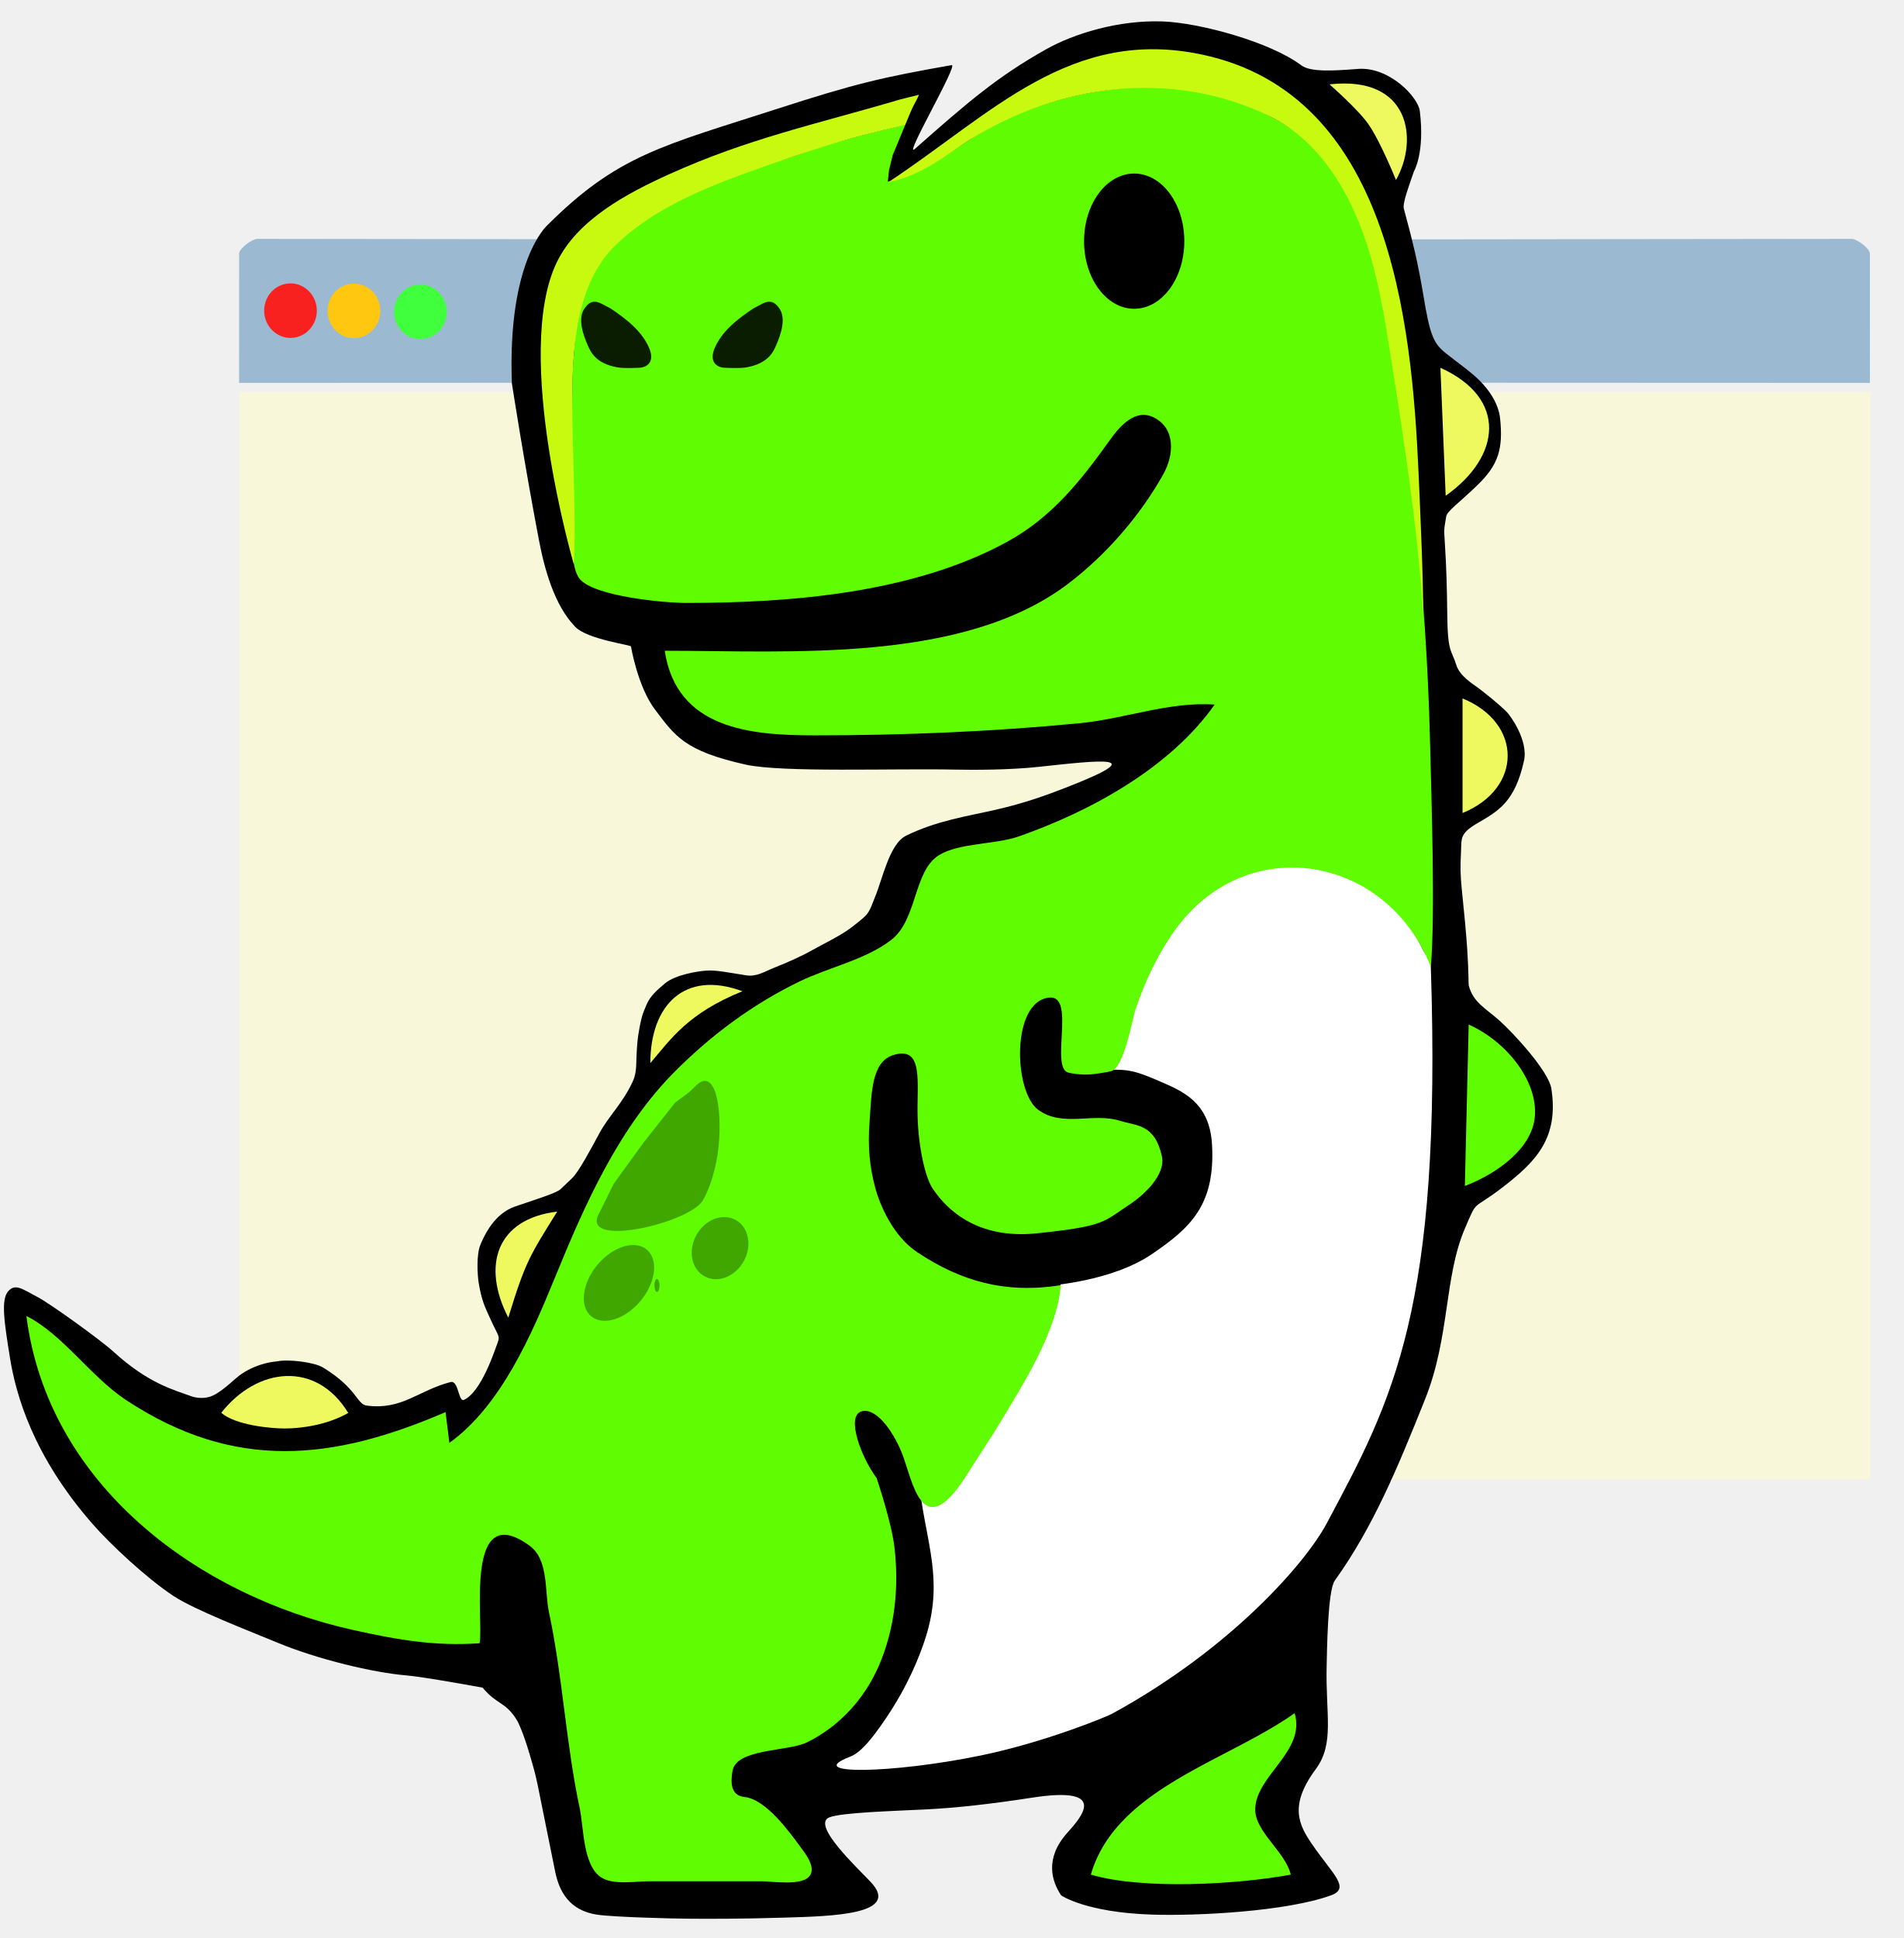
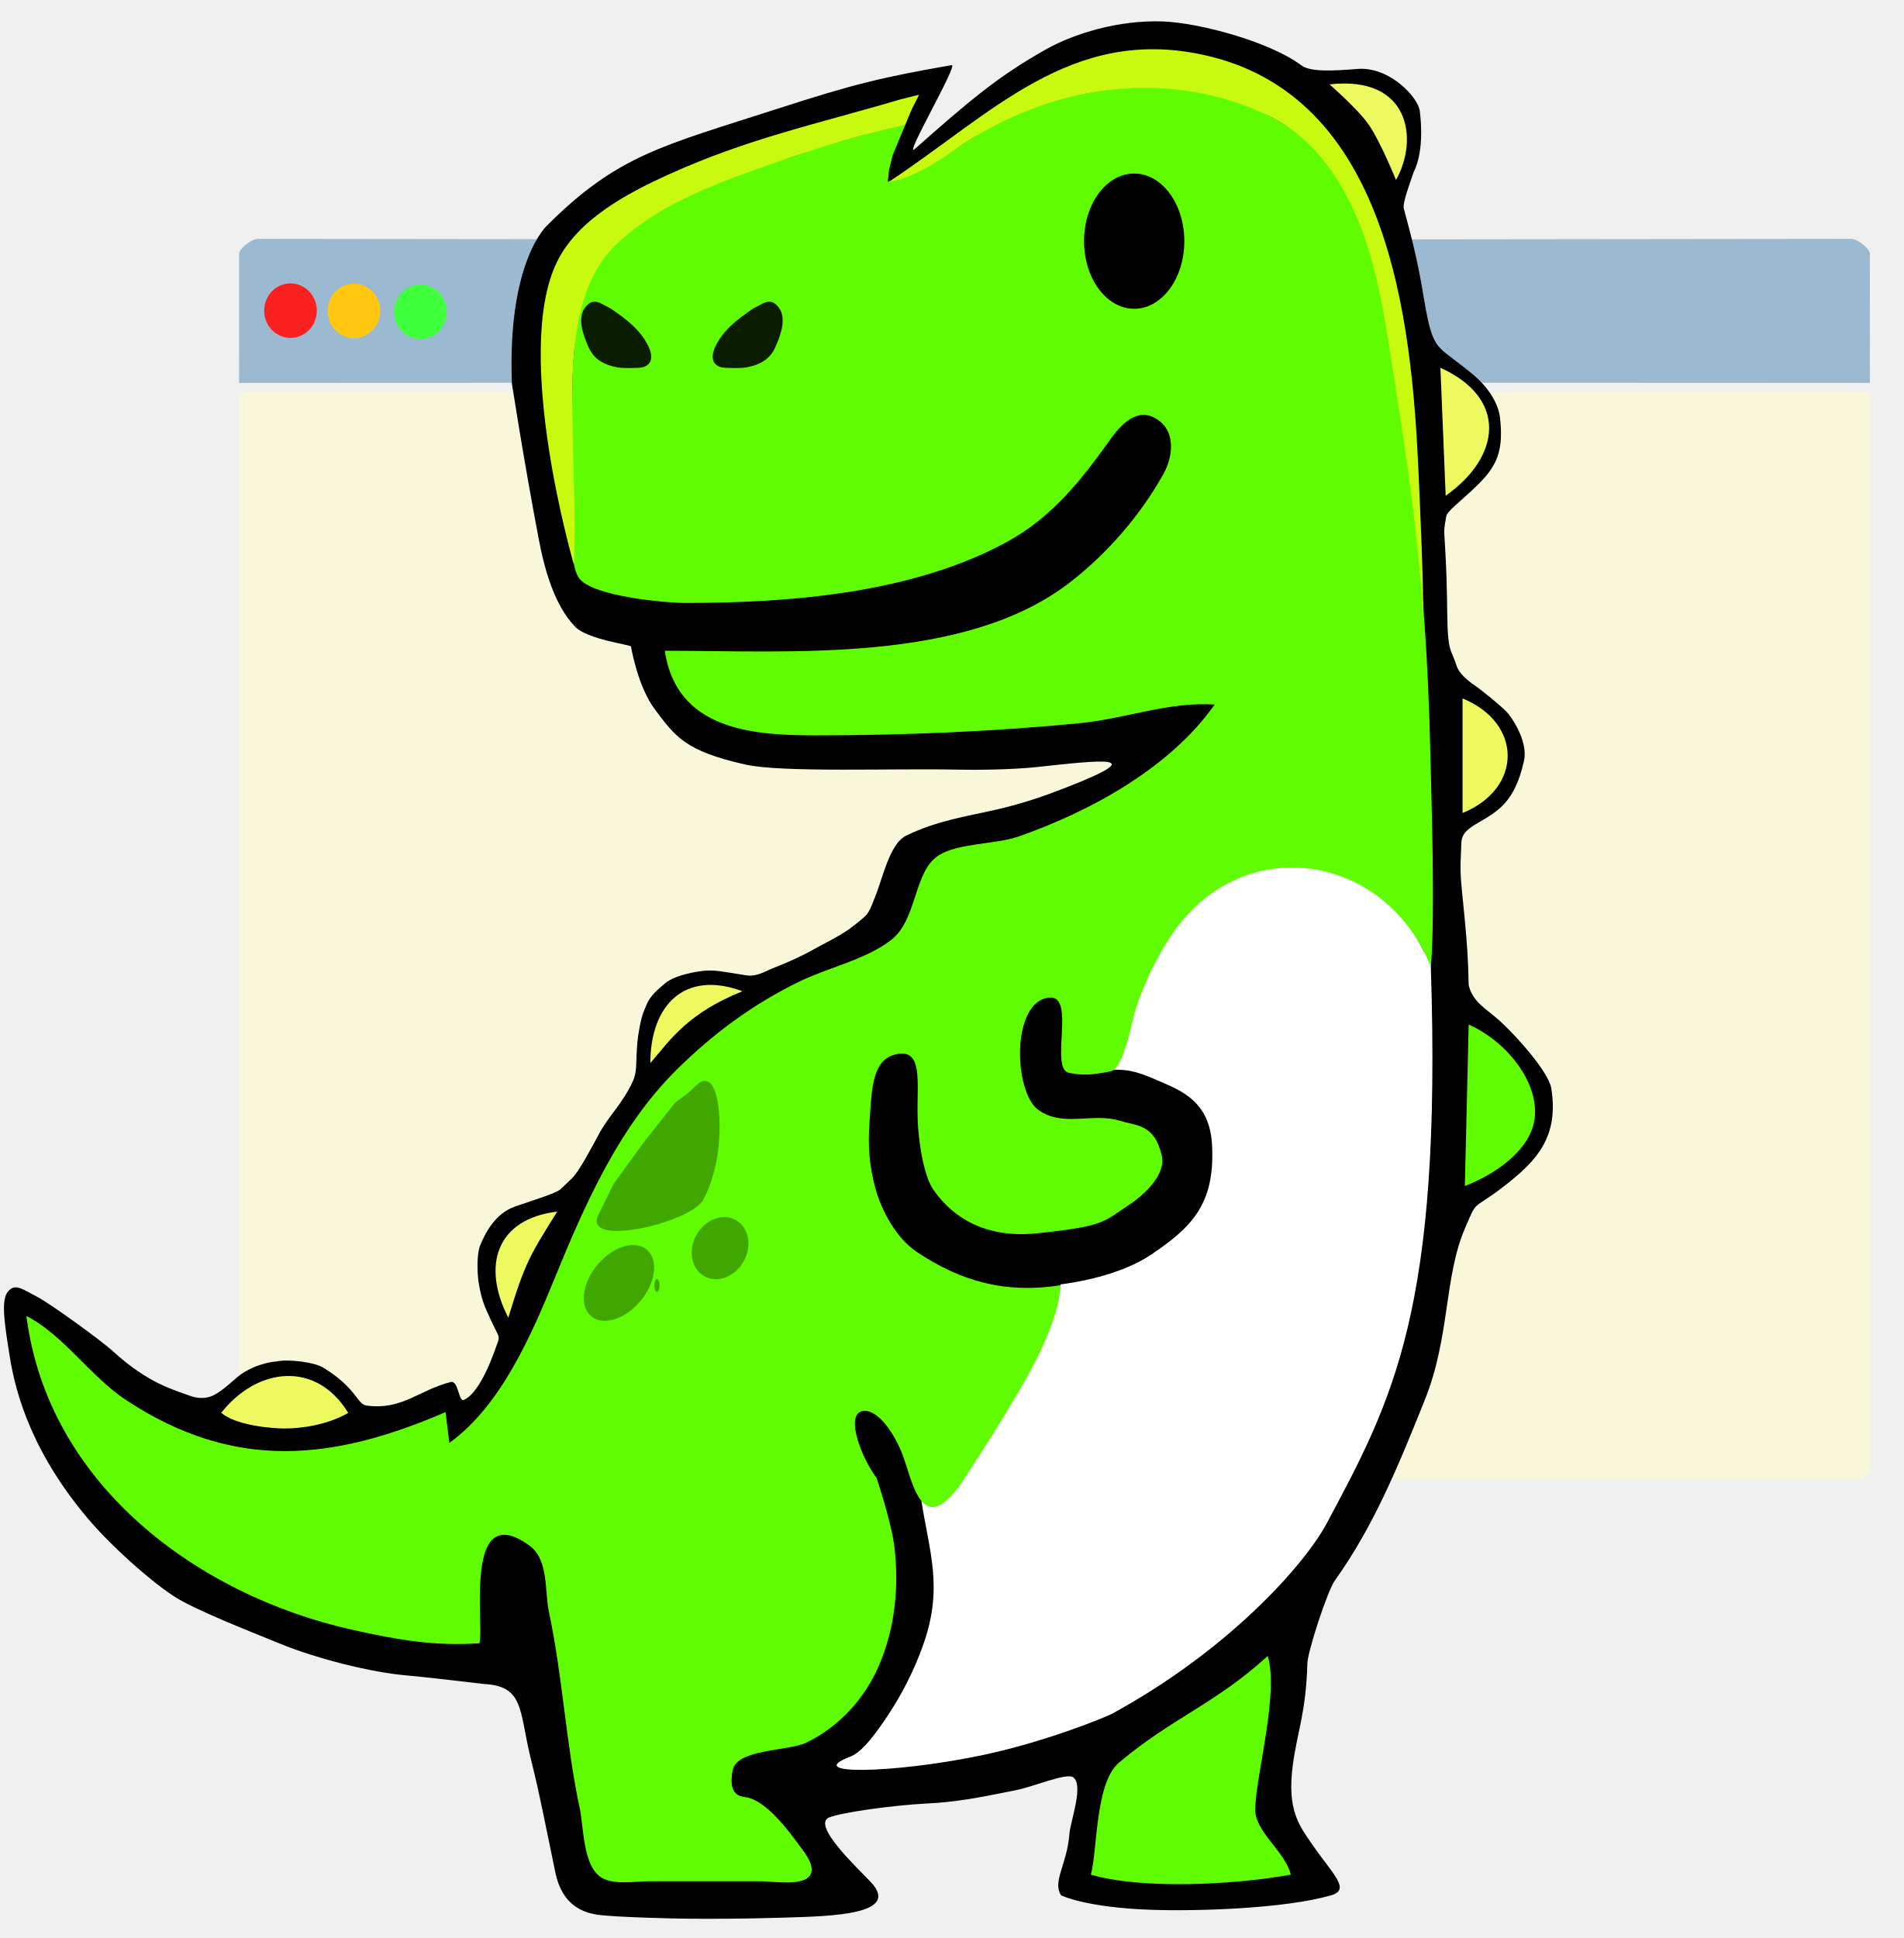
<svg xmlns="http://www.w3.org/2000/svg" version="1.1" id="svg1" width="495" height="504" viewBox="0 0 495 504" xml:space="preserve">
  <defs id="defs1" />
  <g id="browser" transform="matrix(0.9953541,0,0,1,2.26444,0)">
-     <path id="browser-window" style="fill:#f8f7da;stroke-width:1.026;fill-opacity:1" d="M 60.221,101.886 H 486.355 V 384.742 H 60.221 Z" />
+     <path id="browser-window" style="fill:#f8f7da;fill-opacity:1;stroke-width:1.026" d="M 60.221,101.886 H 486.355 c 0,0 -0.02,184.532 0.007,279.727 4.1e-4,1.449 -1.545,3.129 -3.25,3.123 -18.42,-0.06 -422.89,0.007 -422.89,0.007 z" />
    <g id="browser-title-bar" transform="matrix(1.002177,0,0,1,-0.1535669,0.0943586)">
      <path style="fill:#9cb9d2;stroke:none;stroke-width:1.002" d="m 272.799,99.071 -8e-5,-37.144 c 0,0 -207.916,-0.24 -207.977,-0.233 -1.544,0.156 -4.665,2.579 -4.665,3.825 l -0.013,33.635 z m 0.305,0 8e-5,-37.144 c 0,0 207.916,-0.24 207.977,-0.233 1.544,0.156 4.665,2.579 4.665,3.825 l 0.013,33.635 z" id="path146" transform="matrix(0.9989078,0,0,1,0.1322789,0.3321212)" />
      <g id="g1594" transform="translate(0,-0.9284484)">
        <ellipse style="display:inline;fill:#40ff3d;fill-opacity:1;stroke-width:1" id="path1593-6" cx="107.484" cy="81.932" rx="6.862" ry="7.087" />
        <ellipse style="fill:#ffc710;fill-opacity:1;stroke-width:1" id="title-bar-button-2" cx="90.151" cy="81.687" rx="6.872" ry="7.087" />
        <ellipse style="display:inline;fill:#f92020;fill-opacity:1;stroke-width:1" id="path1593" cx="73.613" cy="81.624" rx="6.862" ry="7.087" />
      </g>
    </g>
  </g>
  <g id="body" transform="translate(0.8635558,-0.7634732)">
-     <path id="black-border" style="display:inline;fill:#000000;fill-opacity:1;stroke-width:1.241" d="m 402.556,283.861 c 2.004,12.828 -3.978,18.951 -12.518,25.557 -8.279,6.404 -6.538,2.849 -9.961,10.831 -5.423,12.643 -3.866,28.161 -10.352,44.393 -7.132,17.85 -13.504,33.238 -23.479,47.167 -1.892,2.642 -2.029,18.87 -2.114,22.018 -0.343,12.809 2.154,20.293 -2.866,27.07 -7.072,9.548 -4.28,14.589 -0.886,19.545 5.287,7.719 10.065,11.356 4.849,13.239 -11.568,4.177 -34.604,5.38 -46.505,4.997 -17.275,-0.555 -23.633,-4.997 -23.633,-4.997 -2.391,-3.538 -4.403,-9.533 1.522,-16.187 3.614,-4.058 11.212,-12.371 -9.136,-9.22 -10.454,1.619 -19.575,2.644 -27.375,3.038 -8.583,0.433 -22.295,0.812 -25.355,2.103 -4.638,1.957 7.513,13.263 10.835,16.802 7.921,8.438 -9.947,8.869 -22.346,9.243 -12.652,0.381 -19.597,0.303 -24.389,0.291 -4.433,-0.012 -20.114,-0.415 -24.404,-1.052 -7.305,-1.085 -9.89,-6.086 -10.931,-11.179 -5.471,-26.771 -4.373,-22.69 -6.526,-30.131 -1.904,-6.581 -3.338,-9.129 -3.338,-9.129 -3.046,-5.042 -5.198,-4.012 -9.005,-8.602 0,0 -15.164,-2.798 -19.963,-3.202 -8.619,-0.725 -22.953,-4.197 -33.068,-8.369 C 63.886,424.896 49.755,419.449 44.226,415.8 37.367,411.274 27.936,402.507 23.128,397 7.67,379.293 3.243,363.358 1.721,353.837 c -1.444,-9.032 -2.399,-15.029 -0.475,-17.235 1.858,-2.129 3.546,-0.68 7.545,1.409 3.551,1.854 16.613,11.328 19.737,14.179 9.268,8.457 15.834,10.012 20.34,11.68 1.147,0.425 3.511,0.817 5.6,-0.158 2.873,-1.342 5.621,-4.406 7.541,-5.685 4.481,-2.984 9.003,-3.202 9.003,-3.202 3.104,-0.678 9.884,0.201 12.143,1.586 8.951,5.489 8.721,9.548 11.353,9.894 9.221,1.209 13.372,-3.939 21.796,-6.122 2.101,-0.544 2.045,5.279 3.463,4.642 4.605,-2.067 8.115,-13.157 8.824,-15.019 0.62,-1.626 0.066,-1.642 -1.88,-5.908 -1.632,-3.579 -2.298,-4.954 -3.043,-9.209 -0.437,-2.496 -0.655,-7.719 0.4,-10.227 1.123,-2.67 3.681,-8.104 9.031,-9.938 5.714,-1.959 10.738,-3.484 11.824,-4.515 1.496,-1.421 2.933,-2.794 2.933,-2.794 1.743,-1.602 4.977,-7.723 7.142,-11.72 2.478,-4.575 5.947,-7.632 8.646,-13.39 0.811,-1.73 0.932,-3.539 0.963,-5.085 0.034,-1.688 0.198,-5.132 0.486,-6.928 0.86,-5.374 1.271,-5.816 2.154,-8.001 0.919,-2.273 2.807,-3.902 4.867,-5.624 2.651,-2.216 8.549,-3.161 10.797,-3.289 2.585,-0.148 5.056,0.422 10.292,1.235 2.737,0.425 4.786,-1.015 7.148,-1.938 4.054,-1.585 7.931,-3.423 9.852,-4.529 2.672,-1.538 7.251,-3.677 10.079,-5.798 1.216,-0.912 3.422,-2.61 4.175,-3.5 1.054,-1.244 1.485,-2.831 2.193,-4.518 2.001,-4.768 3.759,-13.893 8.115,-16.036 7.995,-3.934 16.164,-5.108 23.221,-6.725 7.643,-1.751 13.197,-3.775 18.459,-5.826 22.38,-8.724 8.91,-7.089 -7.355,-5.335 -7.559,0.815 -17.193,0.793 -21.237,0.704 -16.197,-0.356 -45.33,0.818 -54.852,-1.312 -15.892,-3.554 -18.306,-7.414 -23.514,-14.278 -4.538,-5.981 -6.261,-16.41 -6.261,-16.41 0.306,-0.417 -11.269,-1.789 -14.52,-5.151 -5.477,-5.663 -8.014,-15.15 -9.46,-22.748 -3.954,-20.776 -6.995,-40.562 -6.995,-40.562 -1.199,-31.81 9.124,-41.015 9.124,-41.015 18.383,-18.411 30.117,-20.751 60.08,-30.433 19.795,-6.397 26.962,-8.119 45.159,-11.304 1.845,-0.323 -12.823,24.671 -9.548,21.776 14.078,-12.448 21.542,-18.812 34.028,-25.85 7.295,-4.112 18.849,-7.695 30.407,-7.285 9.399,0.333 27.762,5.22 36.068,11.43 2.289,1.711 7.878,1.464 14.627,0.92 8.23,-0.663 15.711,7.345 16.154,10.927 1.355,10.954 -1.531,15.731 -1.531,15.731 -1.069,3.16 -3.015,8.214 -2.619,9.676 2.325,8.592 3.689,14.145 5.045,22.341 1.729,10.451 2.589,12.649 5.896,15.283 2.661,2.12 5.046,3.782 7.303,5.736 4.076,3.529 6.399,7.512 6.784,11.167 0.837,7.936 -0.444,12.104 -5.854,17.341 -4.746,4.594 -7.919,6.797 -8.145,8.142 -0.591,3.521 -0.614,3.196 -0.379,6.737 0.421,6.348 0.581,12.643 0.639,18.615 0.101,10.32 1.073,9.178 2.366,13.348 0.651,2.099 2.651,3.812 4.815,5.313 2.207,1.531 6.529,5.067 8.321,6.901 0.927,0.949 5.622,7.384 4.454,12.669 -2.365,10.703 -6.683,13.063 -12.047,16.191 -4.928,2.873 -4.109,4.03 -4.354,8.067 -0.186,3.058 -0.12,5.786 0.201,8.913 0.643,6.271 1.176,11.709 1.451,16.015 0.401,6.294 0.282,8.829 0.388,9.252 1.101,4.387 4.473,5.988 7.988,9.13 3.625,3.24 12.778,13.134 13.488,17.678 z" />
-     <path style="fill:#60fc02;stroke:none" d="m 335.803,446.282 c -12.73,9.118 -31.925,15.406 -43.755,27.043 -4.241,4.172 -7.535,9.032 -9.245,14.957 13.445,3.974 38.098,2.581 52,0 -1.413,-5.959 -9.343,-11.165 -9.253,-17 0.135,-8.807 13.2,-15.035 10.253,-25 z" id="right-leg" />
+     <path id="black-border" style="display:inline;fill:#000000;fill-opacity:1;stroke-width:1.241" d="m 402.556,283.861 c 2.004,12.828 -3.978,18.951 -12.518,25.557 -8.279,6.404 -6.538,2.849 -9.961,10.831 -5.423,12.643 -3.866,28.161 -10.352,44.393 -7.132,17.85 -13.504,33.238 -23.479,47.167 -1.892,2.642 -7.052,18.414 -7.136,21.562 -0.343,12.809 -2.64,17.782 -3.779,26.385 -1.559,11.779 1.655,15.731 5.05,20.687 5.287,7.719 10.181,11.715 4.849,13.239 -12.085,3.454 -34.5,4.14 -46.402,3.757 -17.275,-0.555 -23.736,-3.757 -23.736,-3.757 -2.391,-3.538 1.524,-7.975 2.142,-15.98 0.261,-3.383 3.828,-12.776 0.956,-14.754 -1.728,-1.189 -10.331,2.46 -14.724,3.345 -10.493,2.113 -15.644,3.108 -23.444,3.502 -8.583,0.433 -22.213,2.329 -25.274,3.62 -4.638,1.957 7.513,13.263 10.835,16.802 7.921,8.438 -9.947,8.869 -22.346,9.243 -12.652,0.381 -19.597,0.303 -24.389,0.291 -4.433,-0.012 -20.114,-0.415 -24.404,-1.052 -7.305,-1.085 -9.89,-6.086 -10.931,-11.179 -5.471,-26.771 -4.744,-22.592 -6.526,-30.131 -2.842,-12.027 -1.683,-18.155 -12.025,-18.685 0,0 -15.482,-1.844 -20.281,-2.248 -8.619,-0.725 -22.953,-4.197 -33.068,-8.369 C 63.886,424.896 49.755,419.449 44.226,415.8 37.367,411.274 27.936,402.507 23.128,397 7.67,379.293 3.243,363.358 1.721,353.837 c -1.444,-9.032 -2.399,-15.029 -0.475,-17.235 1.858,-2.129 3.546,-0.68 7.545,1.409 3.551,1.854 16.613,11.328 19.737,14.179 9.268,8.457 15.834,10.012 20.34,11.68 1.147,0.425 3.511,0.817 5.6,-0.158 2.873,-1.342 5.621,-4.406 7.541,-5.685 4.481,-2.984 9.003,-3.202 9.003,-3.202 3.104,-0.678 9.884,0.201 12.143,1.586 8.951,5.489 8.721,9.548 11.353,9.894 9.221,1.209 13.372,-3.939 21.796,-6.122 2.101,-0.544 2.045,5.279 3.463,4.642 4.605,-2.067 8.115,-13.157 8.824,-15.019 0.62,-1.626 0.066,-1.642 -1.88,-5.908 -1.632,-3.579 -2.298,-4.954 -3.043,-9.209 -0.437,-2.496 -0.655,-7.719 0.4,-10.227 1.123,-2.67 3.681,-8.104 9.031,-9.938 5.714,-1.959 10.738,-3.484 11.824,-4.515 1.496,-1.421 2.933,-2.794 2.933,-2.794 1.743,-1.602 4.977,-7.723 7.142,-11.72 2.478,-4.575 5.947,-7.632 8.646,-13.39 0.811,-1.73 0.932,-3.539 0.963,-5.085 0.034,-1.688 0.198,-5.132 0.486,-6.928 0.86,-5.374 1.271,-5.816 2.154,-8.001 0.919,-2.273 2.807,-3.902 4.867,-5.624 2.651,-2.216 8.549,-3.161 10.797,-3.289 2.585,-0.148 5.056,0.422 10.292,1.235 2.737,0.425 4.786,-1.015 7.148,-1.938 4.054,-1.585 7.931,-3.423 9.852,-4.529 2.672,-1.538 7.251,-3.677 10.079,-5.798 1.216,-0.912 3.422,-2.61 4.175,-3.5 1.054,-1.244 1.485,-2.831 2.193,-4.518 2.001,-4.768 3.759,-13.893 8.115,-16.036 7.995,-3.934 16.164,-5.108 23.221,-6.725 7.643,-1.751 13.197,-3.775 18.459,-5.826 22.38,-8.724 8.91,-7.089 -7.355,-5.335 -7.559,0.815 -17.193,0.793 -21.237,0.704 -16.197,-0.356 -45.33,0.818 -54.852,-1.312 -15.892,-3.554 -18.306,-7.414 -23.514,-14.278 -4.538,-5.981 -6.261,-16.41 -6.261,-16.41 0.306,-0.417 -11.269,-1.789 -14.52,-5.151 -5.477,-5.663 -8.014,-15.15 -9.46,-22.748 -3.954,-20.776 -6.995,-40.562 -6.995,-40.562 -1.199,-31.81 9.124,-41.015 9.124,-41.015 18.383,-18.411 30.117,-20.751 60.08,-30.433 19.795,-6.397 26.962,-8.119 45.159,-11.304 1.845,-0.323 -12.823,24.671 -9.548,21.776 14.078,-12.448 21.542,-18.812 34.028,-25.85 7.295,-4.112 18.849,-7.695 30.407,-7.285 9.399,0.333 27.762,5.22 36.068,11.43 2.289,1.711 7.878,1.464 14.627,0.92 8.23,-0.663 15.711,7.345 16.154,10.927 1.355,10.954 -1.531,15.731 -1.531,15.731 -1.069,3.16 -3.015,8.214 -2.619,9.676 2.325,8.592 3.689,14.145 5.045,22.341 1.729,10.451 2.589,12.649 5.896,15.283 2.661,2.12 5.046,3.782 7.303,5.736 4.076,3.529 6.399,7.512 6.784,11.167 0.837,7.936 -0.444,12.104 -5.854,17.341 -4.746,4.594 -7.919,6.797 -8.145,8.142 -0.591,3.521 -0.614,3.196 -0.379,6.737 0.421,6.348 0.581,12.643 0.639,18.615 0.101,10.32 1.073,9.178 2.366,13.348 0.651,2.099 2.651,3.812 4.815,5.313 2.207,1.531 6.529,5.067 8.321,6.901 0.927,0.949 5.622,7.384 4.454,12.669 -2.365,10.703 -6.683,13.063 -12.047,16.191 -4.928,2.873 -4.109,4.03 -4.354,8.067 -0.186,3.058 -0.12,5.786 0.201,8.913 0.643,6.271 1.176,11.709 1.451,16.015 0.401,6.294 0.282,8.829 0.388,9.252 1.101,4.387 4.473,5.988 7.988,9.13 3.625,3.24 12.778,13.134 13.488,17.678 z" />
+     <path style="fill:#60fc02;stroke:none" d="m 328.809,431.409 c -13.68,12.52 -24.914,16.107 -38.729,27.784 -6.203,5.244 -5.566,23.164 -7.276,29.088 13.445,3.974 38.098,2.581 52,0 -1.413,-5.959 -9.343,-11.165 -9.253,-17 0.135,-8.807 6.205,-29.907 3.259,-39.873 z" id="right-leg" />
    <path id="belly" style="fill:#ffffff;stroke-width:1.494" d="m 344.152,396.925 c -5.591,10.477 -25.125,32.748 -55.739,49.469 -1.815,0.991 -17.993,7.57 -34.311,10.923 -22.837,4.693 -46.441,5.135 -33.902,0.297 2.403,-0.927 5.064,-3.652 9.416,-10.128 5.868,-8.731 8.586,-16.055 9.78,-19.508 5.03,-14.537 1.366,-23.792 -0.634,-36.837 -0.696,-4.537 9.864,-2.655 11.692,-7.085 9.234,-22.383 22.626,-46.05 24.449,-49.094 0,0 9.561,-83.704 24.343,-103.619 6.607,-8.902 18.21,-6.97 26.231,-6.97 6.862,0 21.649,-0.148 31.941,6.601 5.356,3.512 9.217,12.07 11.887,17.017 0.986,1.826 1.842,2.063 1.912,4.187 2.926,89.263 -9.931,112.642 -27.065,144.747 z" />
    <path id="head-border" style="stroke-width:0.979" d="m 258.868,258.519 h 13.619 c 8.264,0 7.366,20.476 15.948,19.782 5.419,-0.438 8.027,0.658 14.884,3.664 5.724,2.509 11.312,5.899 11.865,15.717 0.883,15.7 -5.614,21.658 -15.703,28.507 -10.536,7.153 -26.994,8.182 -26.994,8.182 h -13.619 c -21.011,0 -37.926,-16.915 -37.926,-37.926 0,-21.011 16.915,-37.926 37.926,-37.926 z" transform="translate(-0.8635558,0.7634732)" />
    <path style="display:inline;fill:#60fc02;stroke:none" d="m 230,48 0.343,-3.099 0.945,-3.82 3.287,-7.927 c -8.197,1.942 -20.03,4.9 -27.922,7.818 -4.138,1.53 -9.138,2.763 -13.762,4.396 C 174.539,51.845 155.276,60.864 150,80 c -1.093,6.005 -1.242,7.403 -1.928,17.018 C 147.819,104.294 147.85,123.004 148.004,136 c 0.045,3.84 -0.654,12.378 1.949,15.397 3.863,4.48 21.96,6.165 27.584,6.165 27.053,0 58.929,-2.478 83.463,-15.874 11.777,-6.43 19.282,-16.033 26.9,-26.684 2.422,-3.386 6.416,-7.946 11.056,-5.781 6.026,2.812 5.454,9.896 2.74,14.777 C 295.678,134.825 286.83,145.005 277,152.497 249.686,173.316 204.565,170 172,170 c 3.068,20.395 22.363,22 39,22 23.051,0 46.071,-0.949 69,-3.17 11.602,-1.124 23.322,-5.68 35,-4.83 -11.605,16.475 -32.35,27.8 -51,34.305 -5.998,2.092 -15.579,1.649 -20.722,4.874 -6.632,4.159 -5.54,16.709 -12.383,22.021 -6.612,5.132 -16.371,7.164 -23.895,10.828 -12.061,5.873 -22.485,13.581 -31.989,23.012 C 160.096,293.84 151.275,313.855 143.452,333 137.386,347.844 129.412,366.352 116,376 l -1,-8 C 85.718,380.618 60.184,383.452 32,364.921 22.748,358.838 15.562,347.841 6,343 c 5.567,43.821 44.476,72.641 84.852,81.636 12.183,2.714 21.699,4.261 33,3.475 1.157,-5.357 -4.177,-37.86 13.001,-25.369 5.019,3.65 3.881,11.86 5.032,17.258 3.58,16.792 4.418,34.23 8,51 1.067,4.995 0.797,14.82 5.535,17.972 C 158.573,491.071 164.392,490 168,490 h 29 c 2.9,0 11.083,1.387 12.839,-1.603 1.361,-2.319 -1.317,-5.649 -2.603,-7.393 -2.849,-3.862 -8.932,-12.334 -14.503,-12.914 -3.839,-0.4 -3.53,-4.195 -3.114,-6.759 0.956,-5.886 14.448,-5.019 19.381,-7.454 8.426,-4.159 14.922,-11.273 18.663,-19.877 4.22,-9.707 5.304,-20.525 4.052,-31 -0.777,-6.497 -4.624,-17.868 -4.624,-17.868 -4.012,-5.365 -7.959,-15.981 -4.006,-17.295 3.609,-1.2 8.041,4.619 10.485,10.556 2.943,7.148 5.142,24.839 17.155,5.668 2.341,-3.736 6.175,-9.484 8.325,-13.061 6.154,-10.239 14.969,-24.01 15.95,-36 -14.436,2.247 -25.987,-1 -37.381,-8.611 -6.505,-4.345 -9.821,-12.821 -10.823,-16.516 -1.542,-5.689 -2.013,-10.812 -1.543,-17.237 0.563,-7.696 0.465,-15.783 6.261,-17.52 7.995,-2.395 5.96,7.328 6.249,16.352 0.247,7.723 1.967,15.559 3.965,18.49 5.763,8.455 14.955,12.817 27.093,11.541 17.813,-1.872 17.082,-2.919 23.933,-7.405 4.006,-2.623 9.616,-7.903 8.515,-12.716 -1.911,-8.357 -6.464,-7.757 -10.876,-9.139 -7.052,-2.21 -14.893,1.78 -21.259,-2.842 -6.415,-4.657 -7.113,-28.245 2.882,-29.204 6.969,-0.669 0.062,18.378 4.999,19.535 0.856,0.201 2.835,0.552 4.965,0.482 2.04,-0.067 5.182,-0.644 6.048,-0.856 3.455,-0.848 5.497,-13.41 6.489,-16.353 2.34,-6.944 5.696,-14.006 9.924,-19.999 18.472,-26.186 55.193,-20.191 66.787,9.222 1.168,-13.868 0.135,-44.245 -0.208,-58.251 C 370.012,152.887 365.92,119.493 358.424,79 355.783,64.737 350.494,48.713 339.682,38.18 336.898,35.468 333.526,33.194 330,31.32 319.496,25.738 307.285,23.166 295.41,23.503 283.184,23.851 271.05,26.996 260,32.117 250.264,36.628 240.496,46.1 230,48 Z" id="body-green" />
    <g id="g1591">
      <path style="fill:#c8fa10;stroke:none" d="M 233.246,26.619 C 211.534,33.039 193.74,36.732 173,46.142 162.233,51.027 149.283,57.853 143.915,69 c -11.499,23.879 4.435,78.519 4.435,78.519 0.609,-11.021 -0.229,-25.429 -0.38,-39.593 -0.18,-16.896 0.953,-33.446 11.319,-43.487 8.758,-8.484 20.83,-13.949 33.192,-18.443 9.083,-3.302 18.421,-6.481 26.827,-8.915 5.107,-1.479 15.237,-3.84 15.237,-3.84 l 1.291,-3.123 c 0.467,-1.13 0.694,-1.536 1.211,-2.547 0.261,-0.51 0.646,-1.144 1.07,-2.164 z" id="body-yellow-l" />
      <path style="display:inline;fill:#c8fa10;stroke:none" d="m 230.259,48.072 c 8.352,-1.388 15.724,-7.606 21.065,-10.944 23.029,-14.391 52.298,-18.521 77.659,-6.289 14.223,6.86 22.184,21.657 26.442,36.16 2.901,9.879 4.401,20.482 6.095,31.149 3.388,21.323 6.495,42.652 7.743,63.103 C 369.201,149.517 368.517,134.897 368.039,124 366.263,83.499 360.24,25.455 312,15.015 277.635,7.577 257.095,30.324 230.259,48.072 Z" id="body-yellow-r" />
    </g>
    <path id="nose" d="m 160.852,92.504 2.082,1.092 c 4.079,2.742 8.335,5.969 10.194,10.653 1.572,4.308 -2.107,4.774 -2.526,4.768 0,0 -3.91,0.256 -5.822,-0.077 -5.801,-1.011 -7.063,-4.16 -7.727,-5.654 -1.317,-2.965 -2.75,-7.19 -0.784,-9.82 0.935,-1.25 2.088,-2.34 4.584,-0.963 z m 41.308,0 -2.082,1.092 c -4.079,2.742 -8.335,5.969 -10.194,10.653 -1.572,4.308 2.107,4.774 2.526,4.768 0,0 3.91,0.256 5.822,-0.077 5.801,-1.011 7.063,-4.16 7.727,-5.654 1.317,-2.965 2.75,-7.19 0.784,-9.82 -0.935,-1.25 -2.088,-2.34 -4.584,-0.963 z" transform="translate(-5.035671,-12.63063)" style="fill:#000000;fill-opacity:0.886" />
    <path id="eye" style="stroke-width:1.915" d="M 307.114,63.479 A 13.037,17.584 0 0 1 294.077,81.064 13.037,17.584 0 0 1 281.04,63.479 13.037,17.584 0 0 1 294.077,45.895 13.037,17.584 0 0 1 307.114,63.479 Z" />
    <g id="g1595">
      <g id="g8">
        <path style="fill:#eef95f;stroke:none" d="m 56.673,368.172 c 3.654,3.223 12.813,4.092 16.579,4.085 4.436,-0.009 11.035,-0.958 16.445,-4.043 -8.311,-13.642 -23.641,-11.946 -33.023,-0.041 z" id="path714-2-6" />
        <path style="fill:#eef95f;stroke:none" d="m 131.317,343.437 c 4.465,-14.628 5.661,-16.231 12.723,-27.585 -15.861,1.901 -19.661,14.109 -12.723,27.585 z" id="path714-2" />
        <path style="fill:#eef95f;stroke:none" d="m 168.253,277.241 c 5.374,-6.318 9.845,-13.005 23.951,-18.687 -14.968,-5.579 -23.941,3.529 -23.951,18.687 z" id="path714" />
        <path style="fill:#60fc02;stroke:none" d="m 381.066,267.2 -1,42 c 8.995,-3.485 17.311,-9.973 18.173,-17.735 0.281,-2.529 -0.129,-5.168 -1.086,-7.759 -2.498,-6.76 -8.717,-13.194 -16.087,-16.506 z" id="path818" />
        <path style="fill:#eef95f;stroke:none;stroke-width:1.28" d="m 379.466,182.4 v 29.8 c 15.648,-6.383 15.648,-23.417 0,-29.8 z" id="path550" />
        <path style="fill:#eef95f;stroke:none;stroke-width:1.239" d="m 373.712,96.412 1.366,33.279 c 14.453,-10.193 16.137,-25.393 -1.366,-33.279 z" id="path290" />
        <path style="fill:#eef95f;stroke:none;stroke-width:1.175" d="m 344.871,22.706 c 0,0 7.459,6.509 10.146,10.399 3.171,4.592 7.137,14.468 7.137,14.468 5.943,-10.469 3.664,-27.251 -17.282,-24.867 z" id="path7" />
      </g>
      <g id="g9">
        <ellipse style="fill:#40a701;fill-opacity:1;stroke-width:0.985" id="path4" cx="-78.657" cy="352.587" rx="11.219" ry="7.412" transform="matrix(0.7079561,-0.7062564,0.6119892,0.7908661,0,0)" />
        <ellipse style="fill:#40a701;fill-opacity:1" id="path6" cx="169.975" cy="335.071" rx="0.67" ry="1.675" />
        <ellipse style="fill:#40a701;fill-opacity:1" id="path8" cx="320.909" cy="193.947" rx="7.035" ry="8.374" transform="rotate(29.04524)" />
        <path style="fill:#40a701;fill-opacity:1;stroke:none" d="m 174.7,287.509 -8.336,10.565 -7.653,10.574 -3.969,8.037 c -4.272,8.649 23.659,2.183 27.19,-3.774 1.67,-2.817 3.526,-8.349 4.075,-14.021 0.99,-10.236 -0.893,-20.792 -5.978,-15.707 -2.417,2.417 -2.651,2.263 -5.328,4.326 z" id="path818-1" />
      </g>
    </g>
  </g>
</svg>
